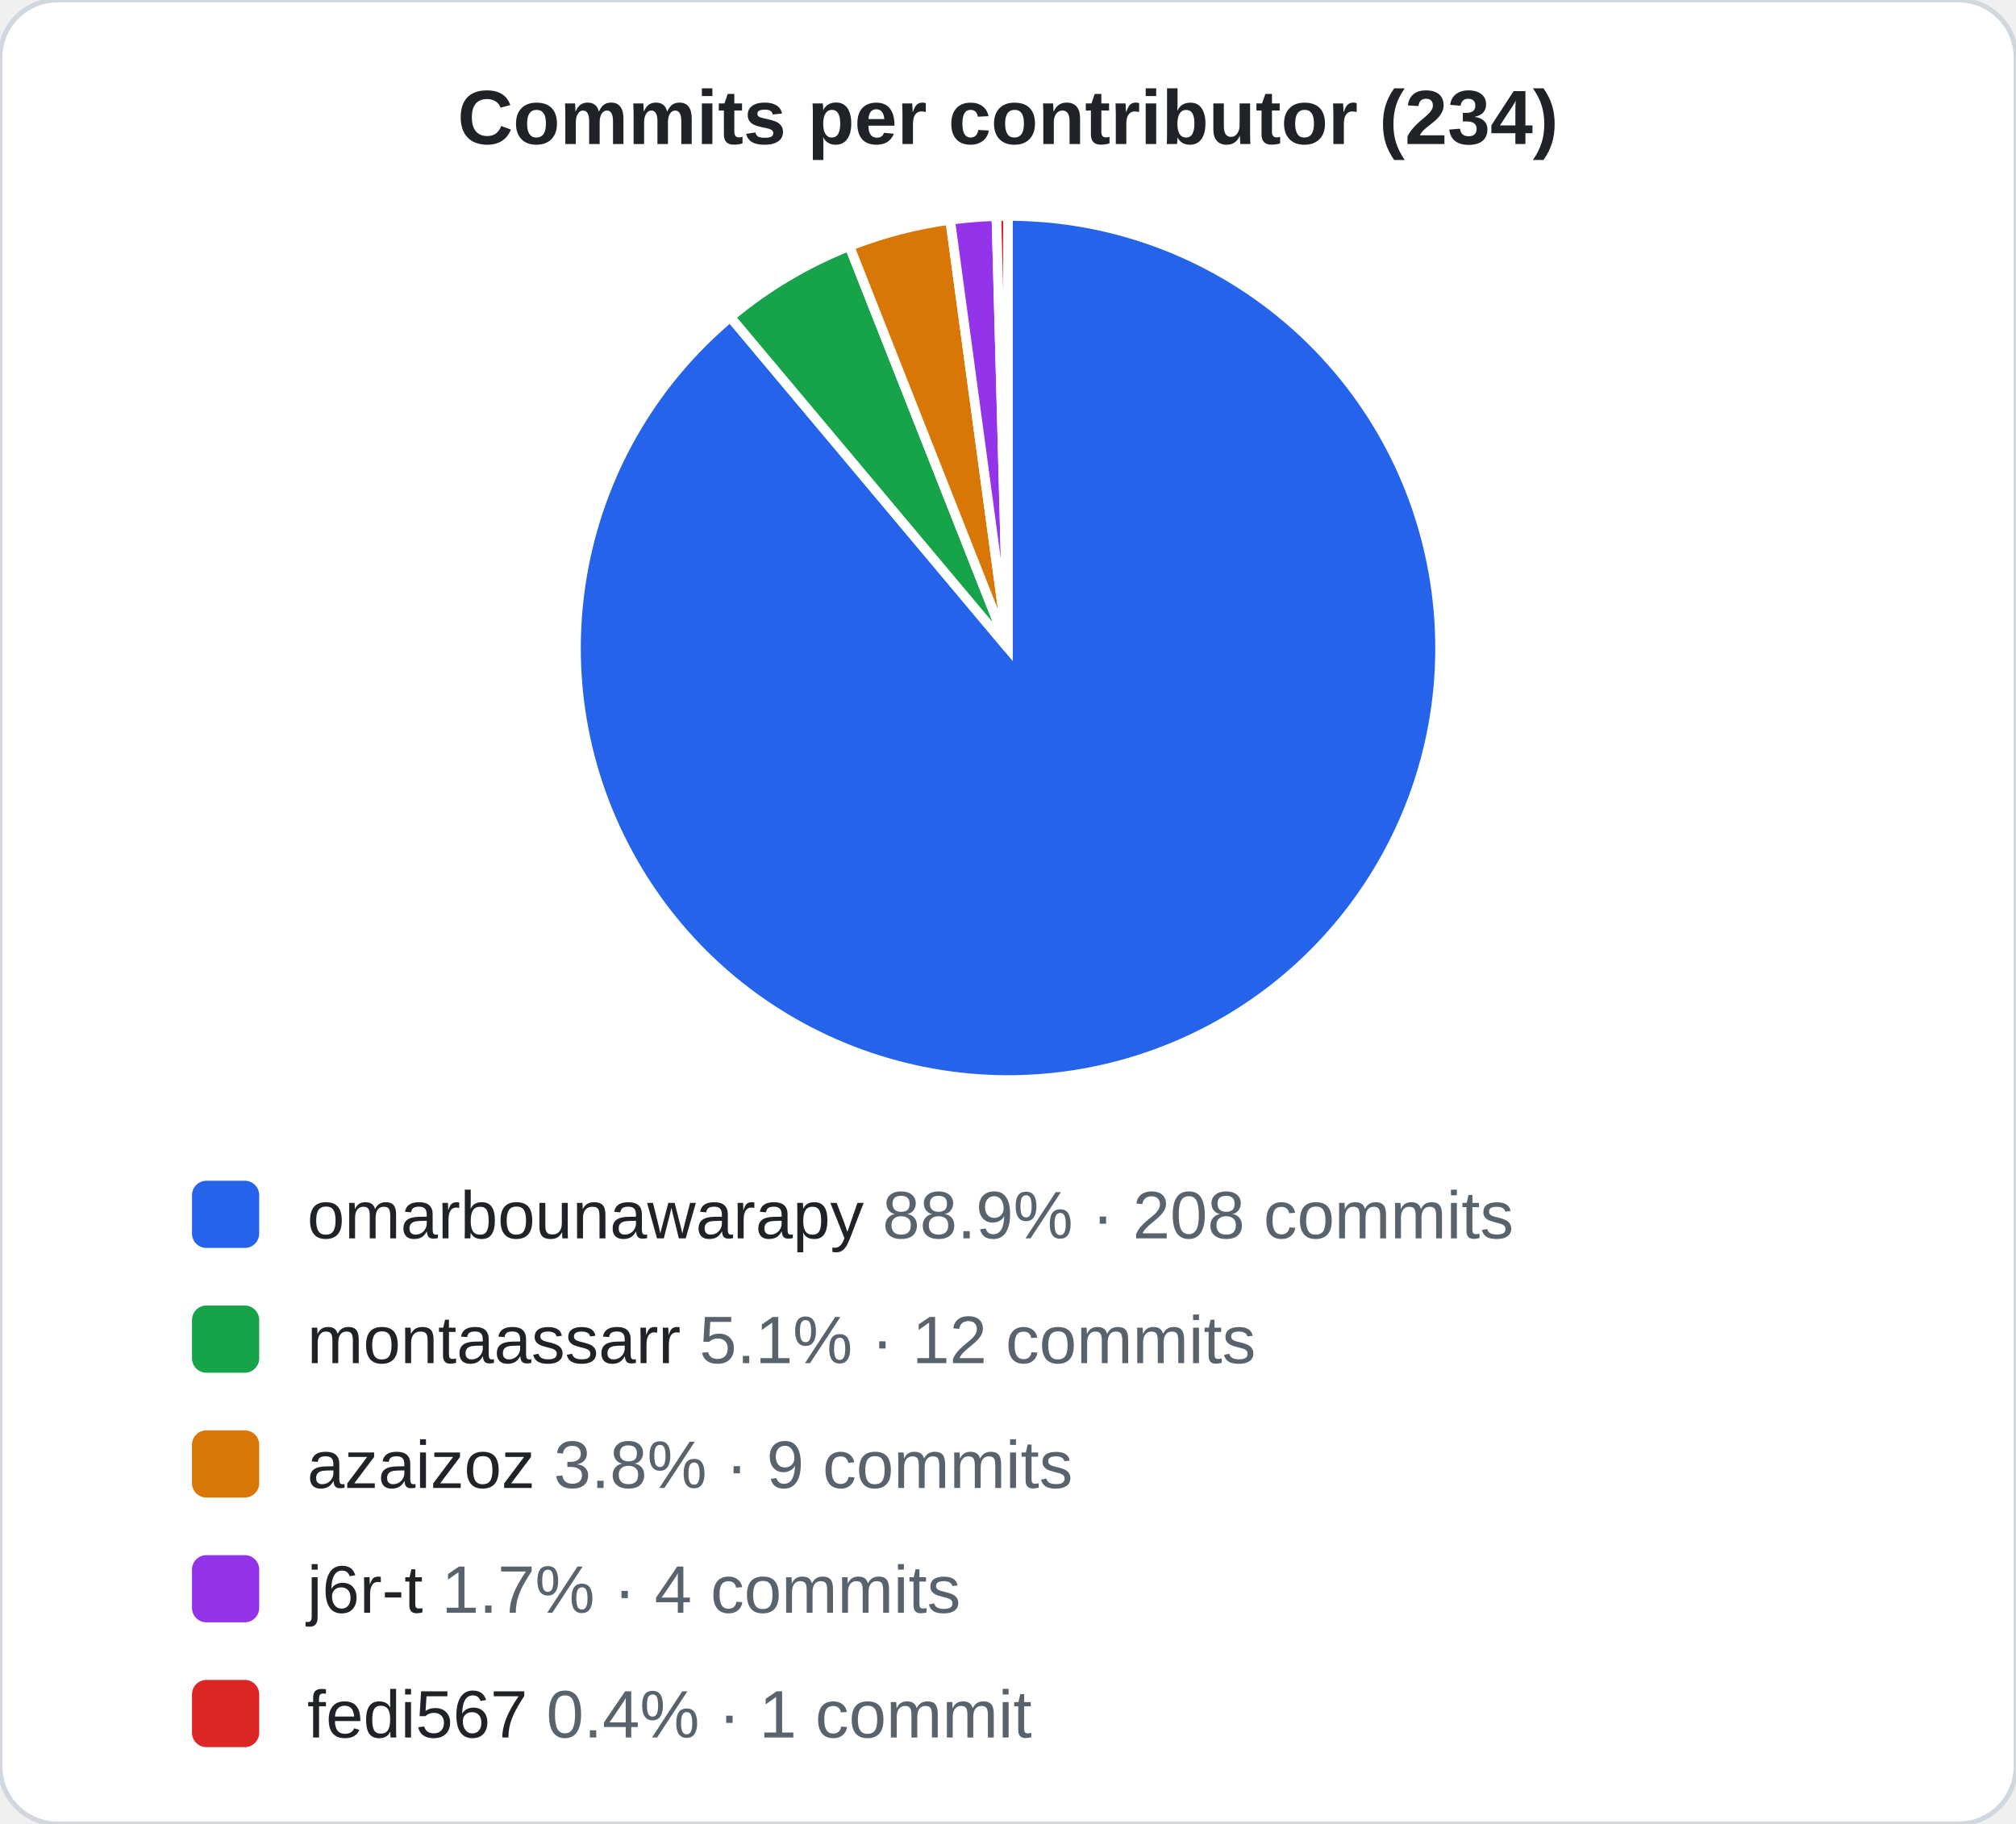
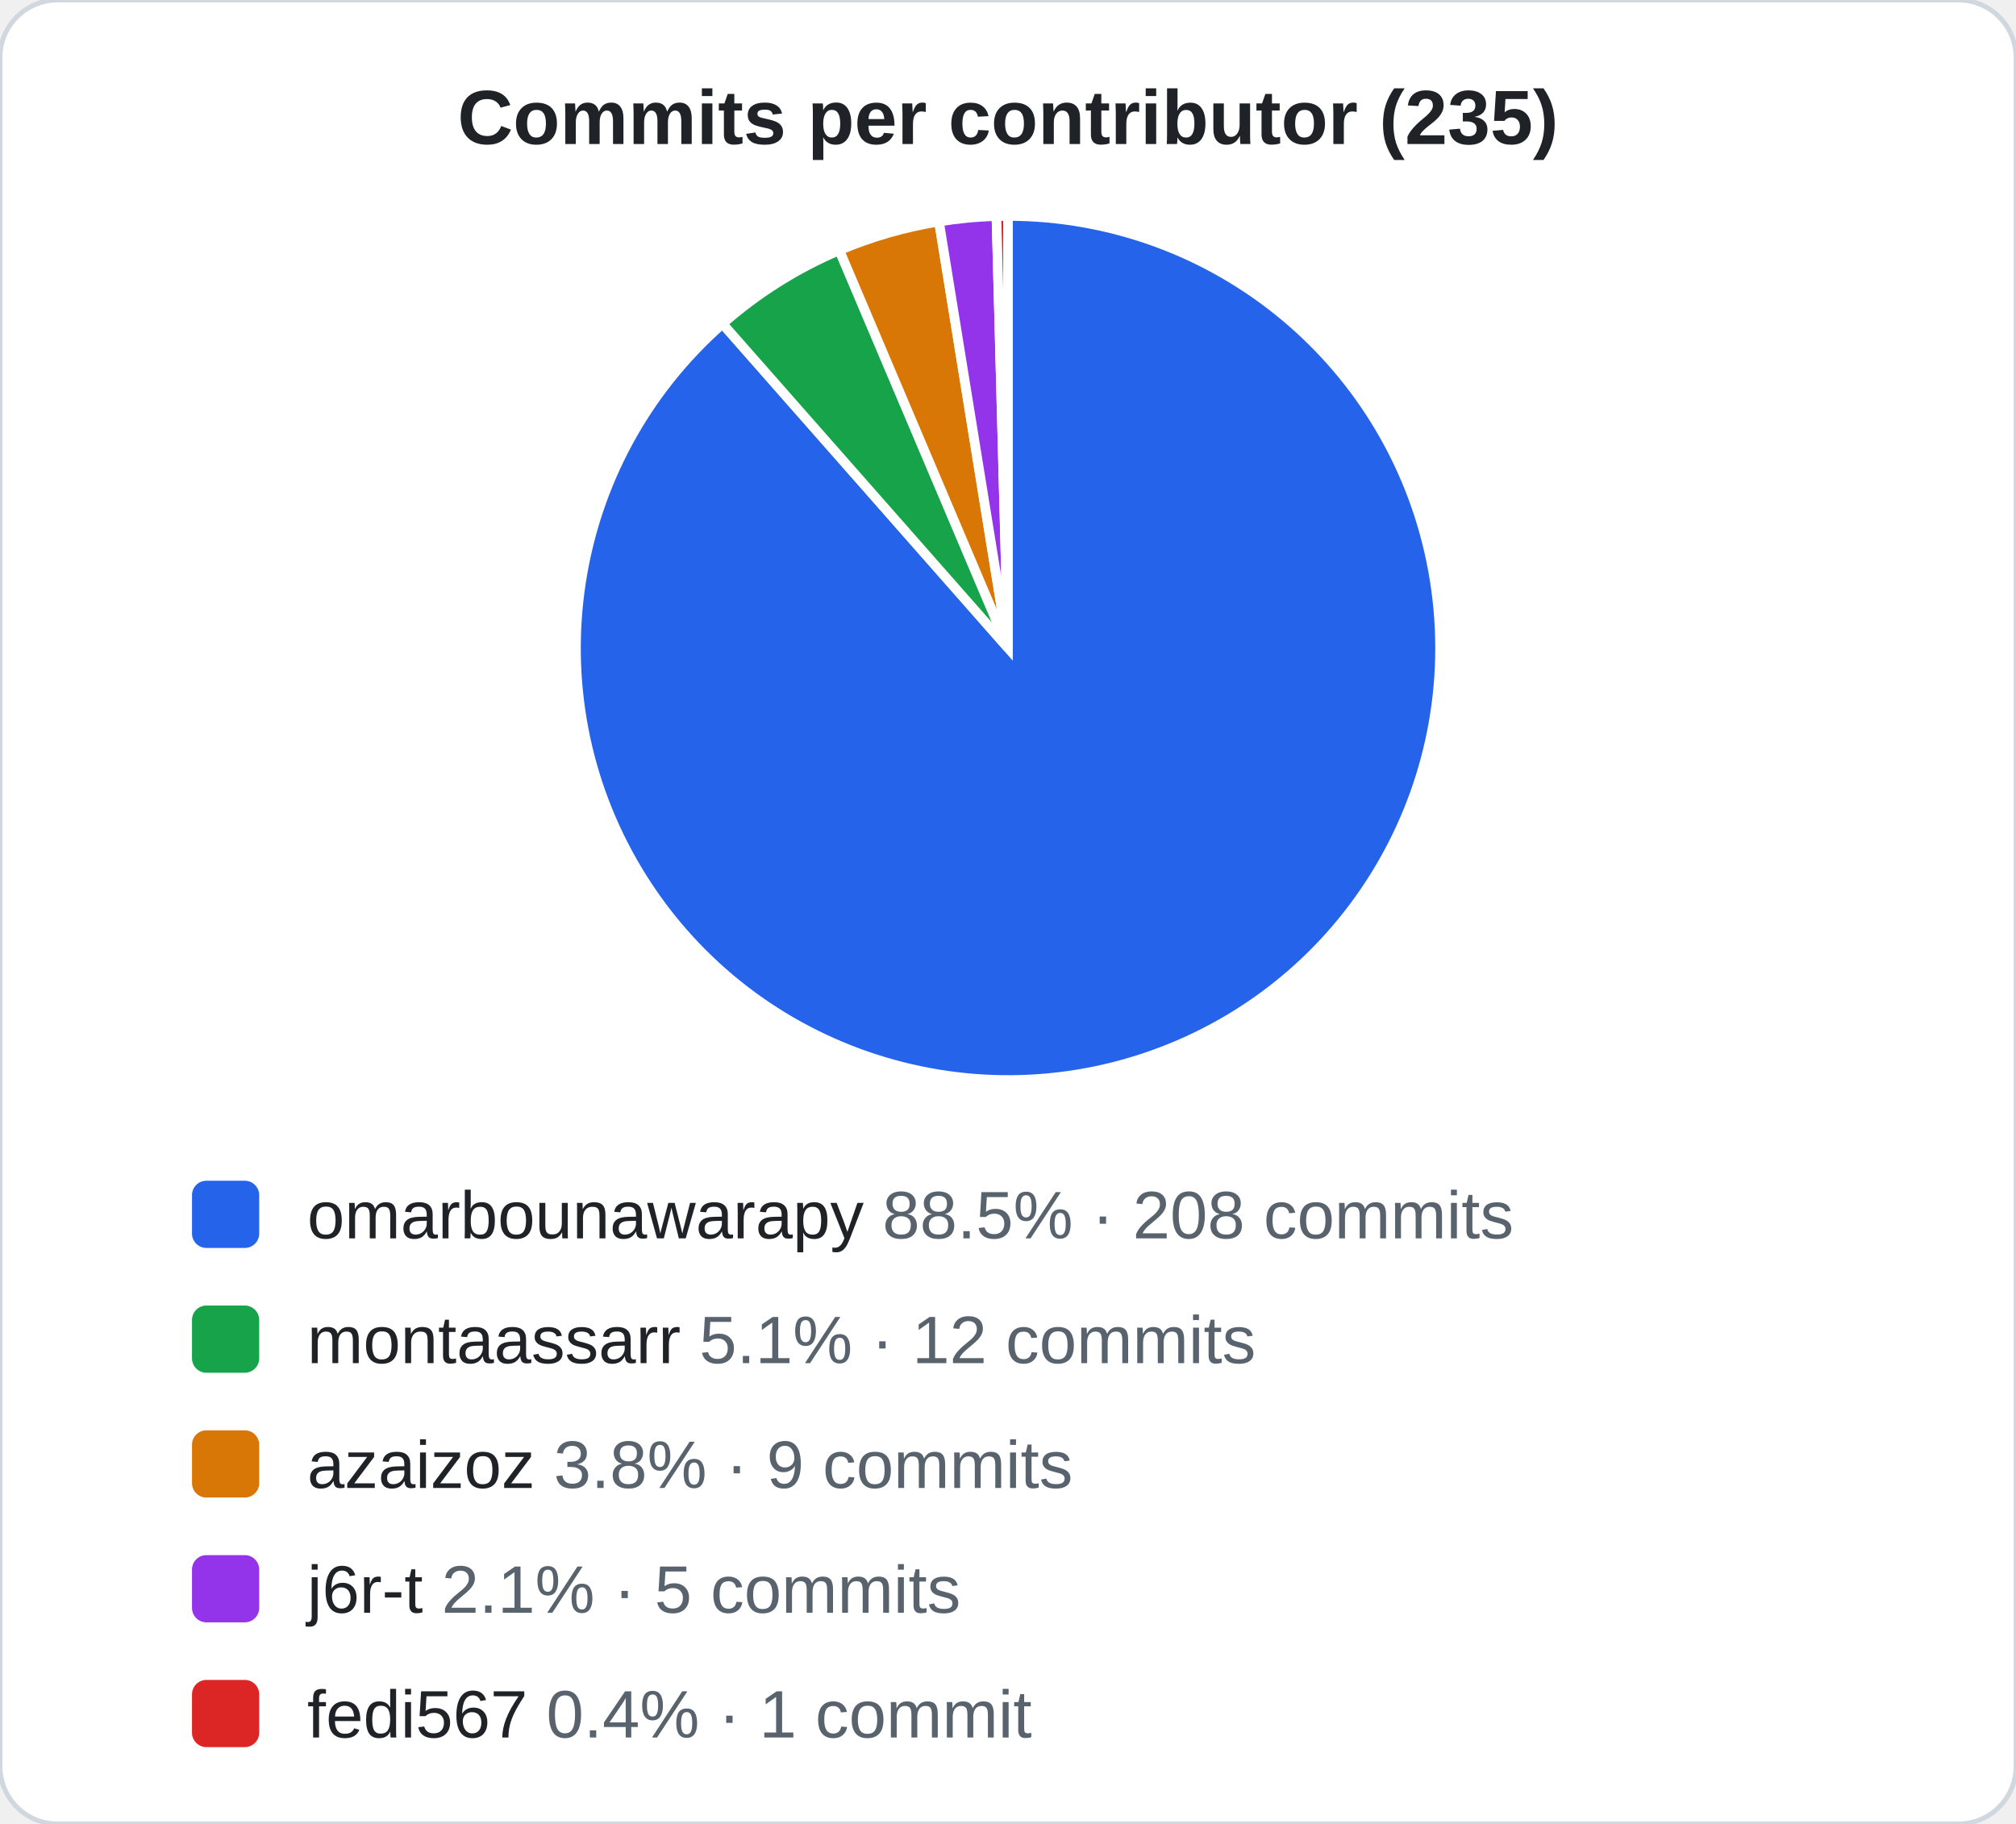
<svg xmlns="http://www.w3.org/2000/svg" width="420" height="380" viewBox="0 0 420 380" role="img" aria-labelledby="t">
  <rect width="420" height="380" rx="12" fill="#ffffff" stroke="#d0d7de" />
-   <text x="210" y="30" text-anchor="middle" font-family="Arial,Helvetica,sans-serif" font-size="16" font-weight="700" fill="#1f2328">Commits per contributor (234)</text>
-   <path d="M210.0,135.0 L210.00,45.00 A90,90 0 1 1 152.15,66.06 Z" fill="#2563eb" stroke="#ffffff" stroke-width="2" />
+   <text x="210" y="30" text-anchor="middle" font-family="Arial,Helvetica,sans-serif" font-size="16" font-weight="700" fill="#1f2328">Commits per contributor (235)</text>
+   <path d="M210.0,135.0 L210.00,45.00 A90,90 0 1 1 150.53,67.45 Z" fill="#2563eb" stroke="#ffffff" stroke-width="2" />
  <rect x="40" y="246" width="14" height="14" rx="3" fill="#2563eb" />
-   <text x="64" y="258" font-family="Arial,Helvetica,sans-serif" font-size="14" fill="#1f2328">omarbounawarapy <tspan fill="#59636e">88.9% · 208 commits</tspan>
+   <text x="64" y="258" font-family="Arial,Helvetica,sans-serif" font-size="14" fill="#1f2328">omarbounawarapy <tspan fill="#59636e">88.5% · 208 commits</tspan>
  </text>
-   <path d="M210.0,135.0 L152.15,66.06 A90,90 0 0 1 176.96,51.28 Z" fill="#16a34a" stroke="#ffffff" stroke-width="2" />
+   <path d="M210.0,135.0 L150.53,67.45 A90,90 0 0 1 174.86,52.14 Z" fill="#16a34a" stroke="#ffffff" stroke-width="2" />
  <rect x="40" y="272" width="14" height="14" rx="3" fill="#16a34a" />
  <text x="64" y="284" font-family="Arial,Helvetica,sans-serif" font-size="14" fill="#1f2328">montaassarr <tspan fill="#59636e">5.1% · 12 commits</tspan>
  </text>
-   <path d="M210.0,135.0 L176.96,51.28 A90,90 0 0 1 197.95,45.81 Z" fill="#d97706" stroke="#ffffff" stroke-width="2" />
+   <path d="M210.0,135.0 L174.86,52.14 A90,90 0 0 1 195.62,46.16 Z" fill="#d97706" stroke="#ffffff" stroke-width="2" />
  <rect x="40" y="298" width="14" height="14" rx="3" fill="#d97706" />
  <text x="64" y="310" font-family="Arial,Helvetica,sans-serif" font-size="14" fill="#1f2328">azaizoz <tspan fill="#59636e">3.8% · 9 commits</tspan>
  </text>
-   <path d="M210.0,135.0 L197.95,45.81 A90,90 0 0 1 207.58,45.03 Z" fill="#9333ea" stroke="#ffffff" stroke-width="2" />
+   <path d="M210.0,135.0 L195.62,46.16 A90,90 0 0 1 207.59,45.03 Z" fill="#9333ea" stroke="#ffffff" stroke-width="2" />
  <rect x="40" y="324" width="14" height="14" rx="3" fill="#9333ea" />
-   <text x="64" y="336" font-family="Arial,Helvetica,sans-serif" font-size="14" fill="#1f2328">j6r-t <tspan fill="#59636e">1.7% · 4 commits</tspan>
+   <text x="64" y="336" font-family="Arial,Helvetica,sans-serif" font-size="14" fill="#1f2328">j6r-t <tspan fill="#59636e">2.1% · 5 commits</tspan>
  </text>
-   <path d="M210.0,135.0 L207.58,45.03 A90,90 0 0 1 210.00,45.00 Z" fill="#dc2626" stroke="#ffffff" stroke-width="2" />
+   <path d="M210.0,135.0 L207.59,45.03 A90,90 0 0 1 210.00,45.00 Z" fill="#dc2626" stroke="#ffffff" stroke-width="2" />
  <rect x="40" y="350" width="14" height="14" rx="3" fill="#dc2626" />
  <text x="64" y="362" font-family="Arial,Helvetica,sans-serif" font-size="14" fill="#1f2328">fedi567 <tspan fill="#59636e">0.4% · 1 commit</tspan>
  </text>
</svg>
